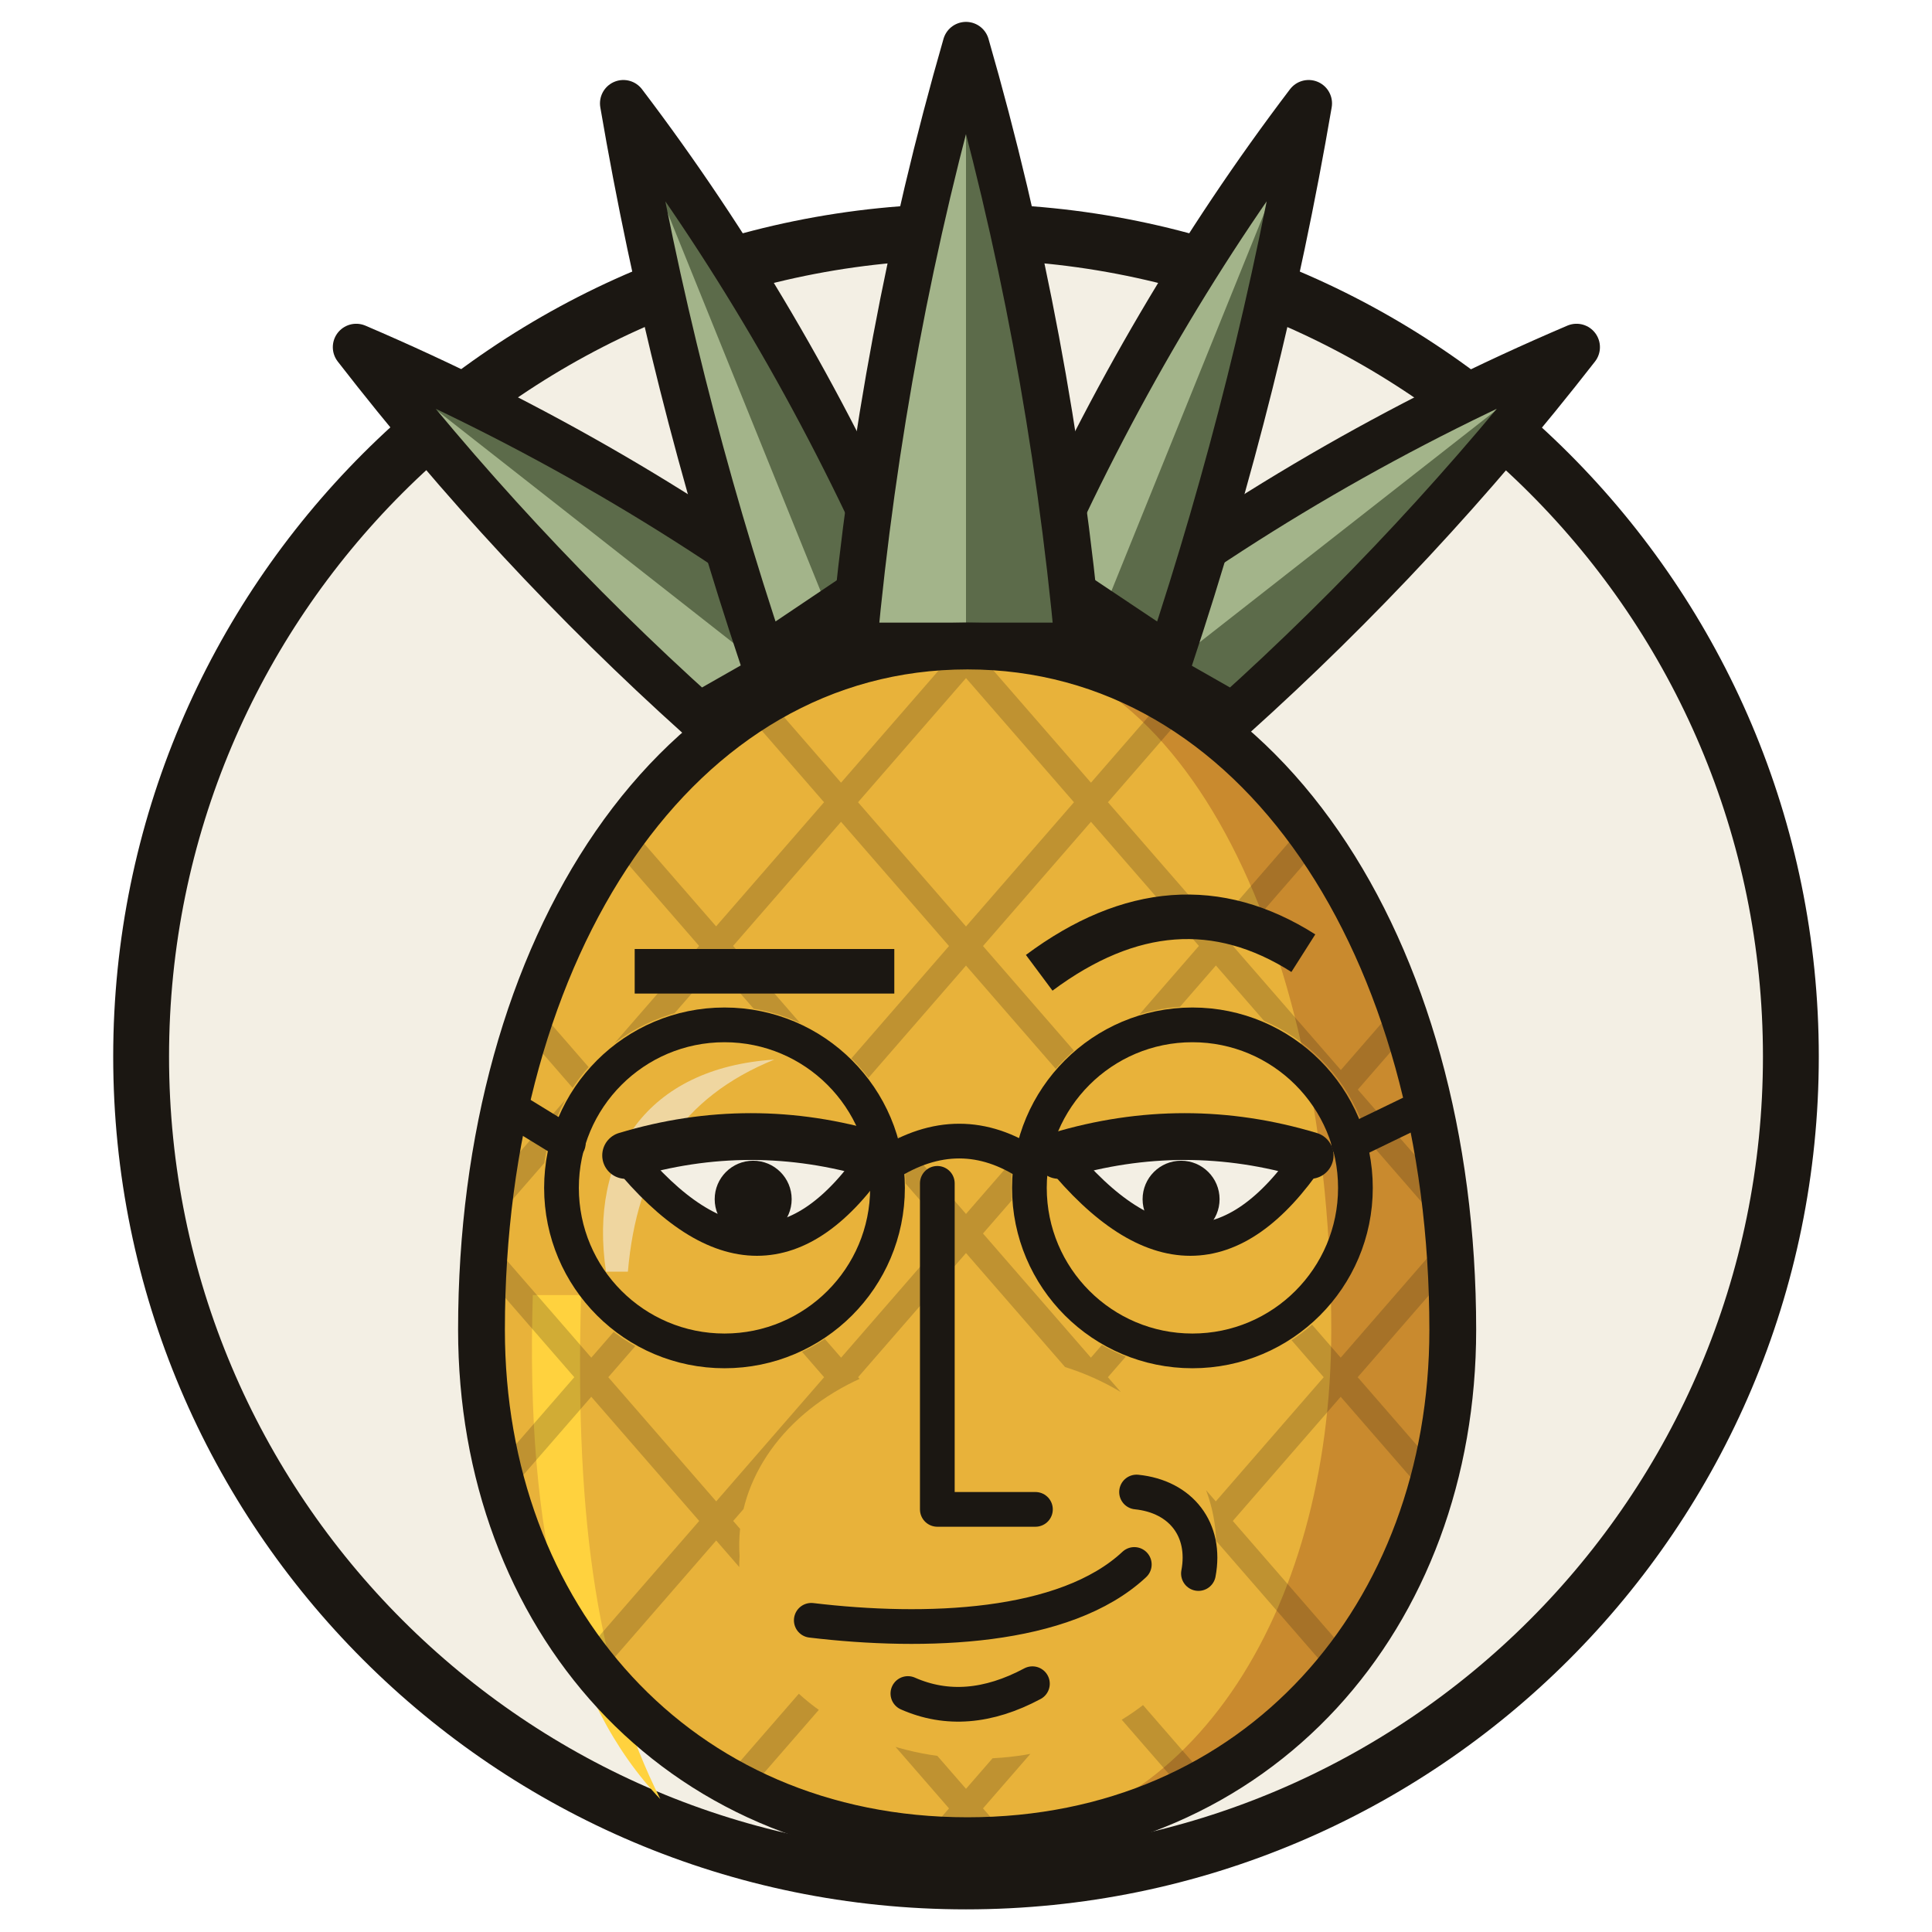
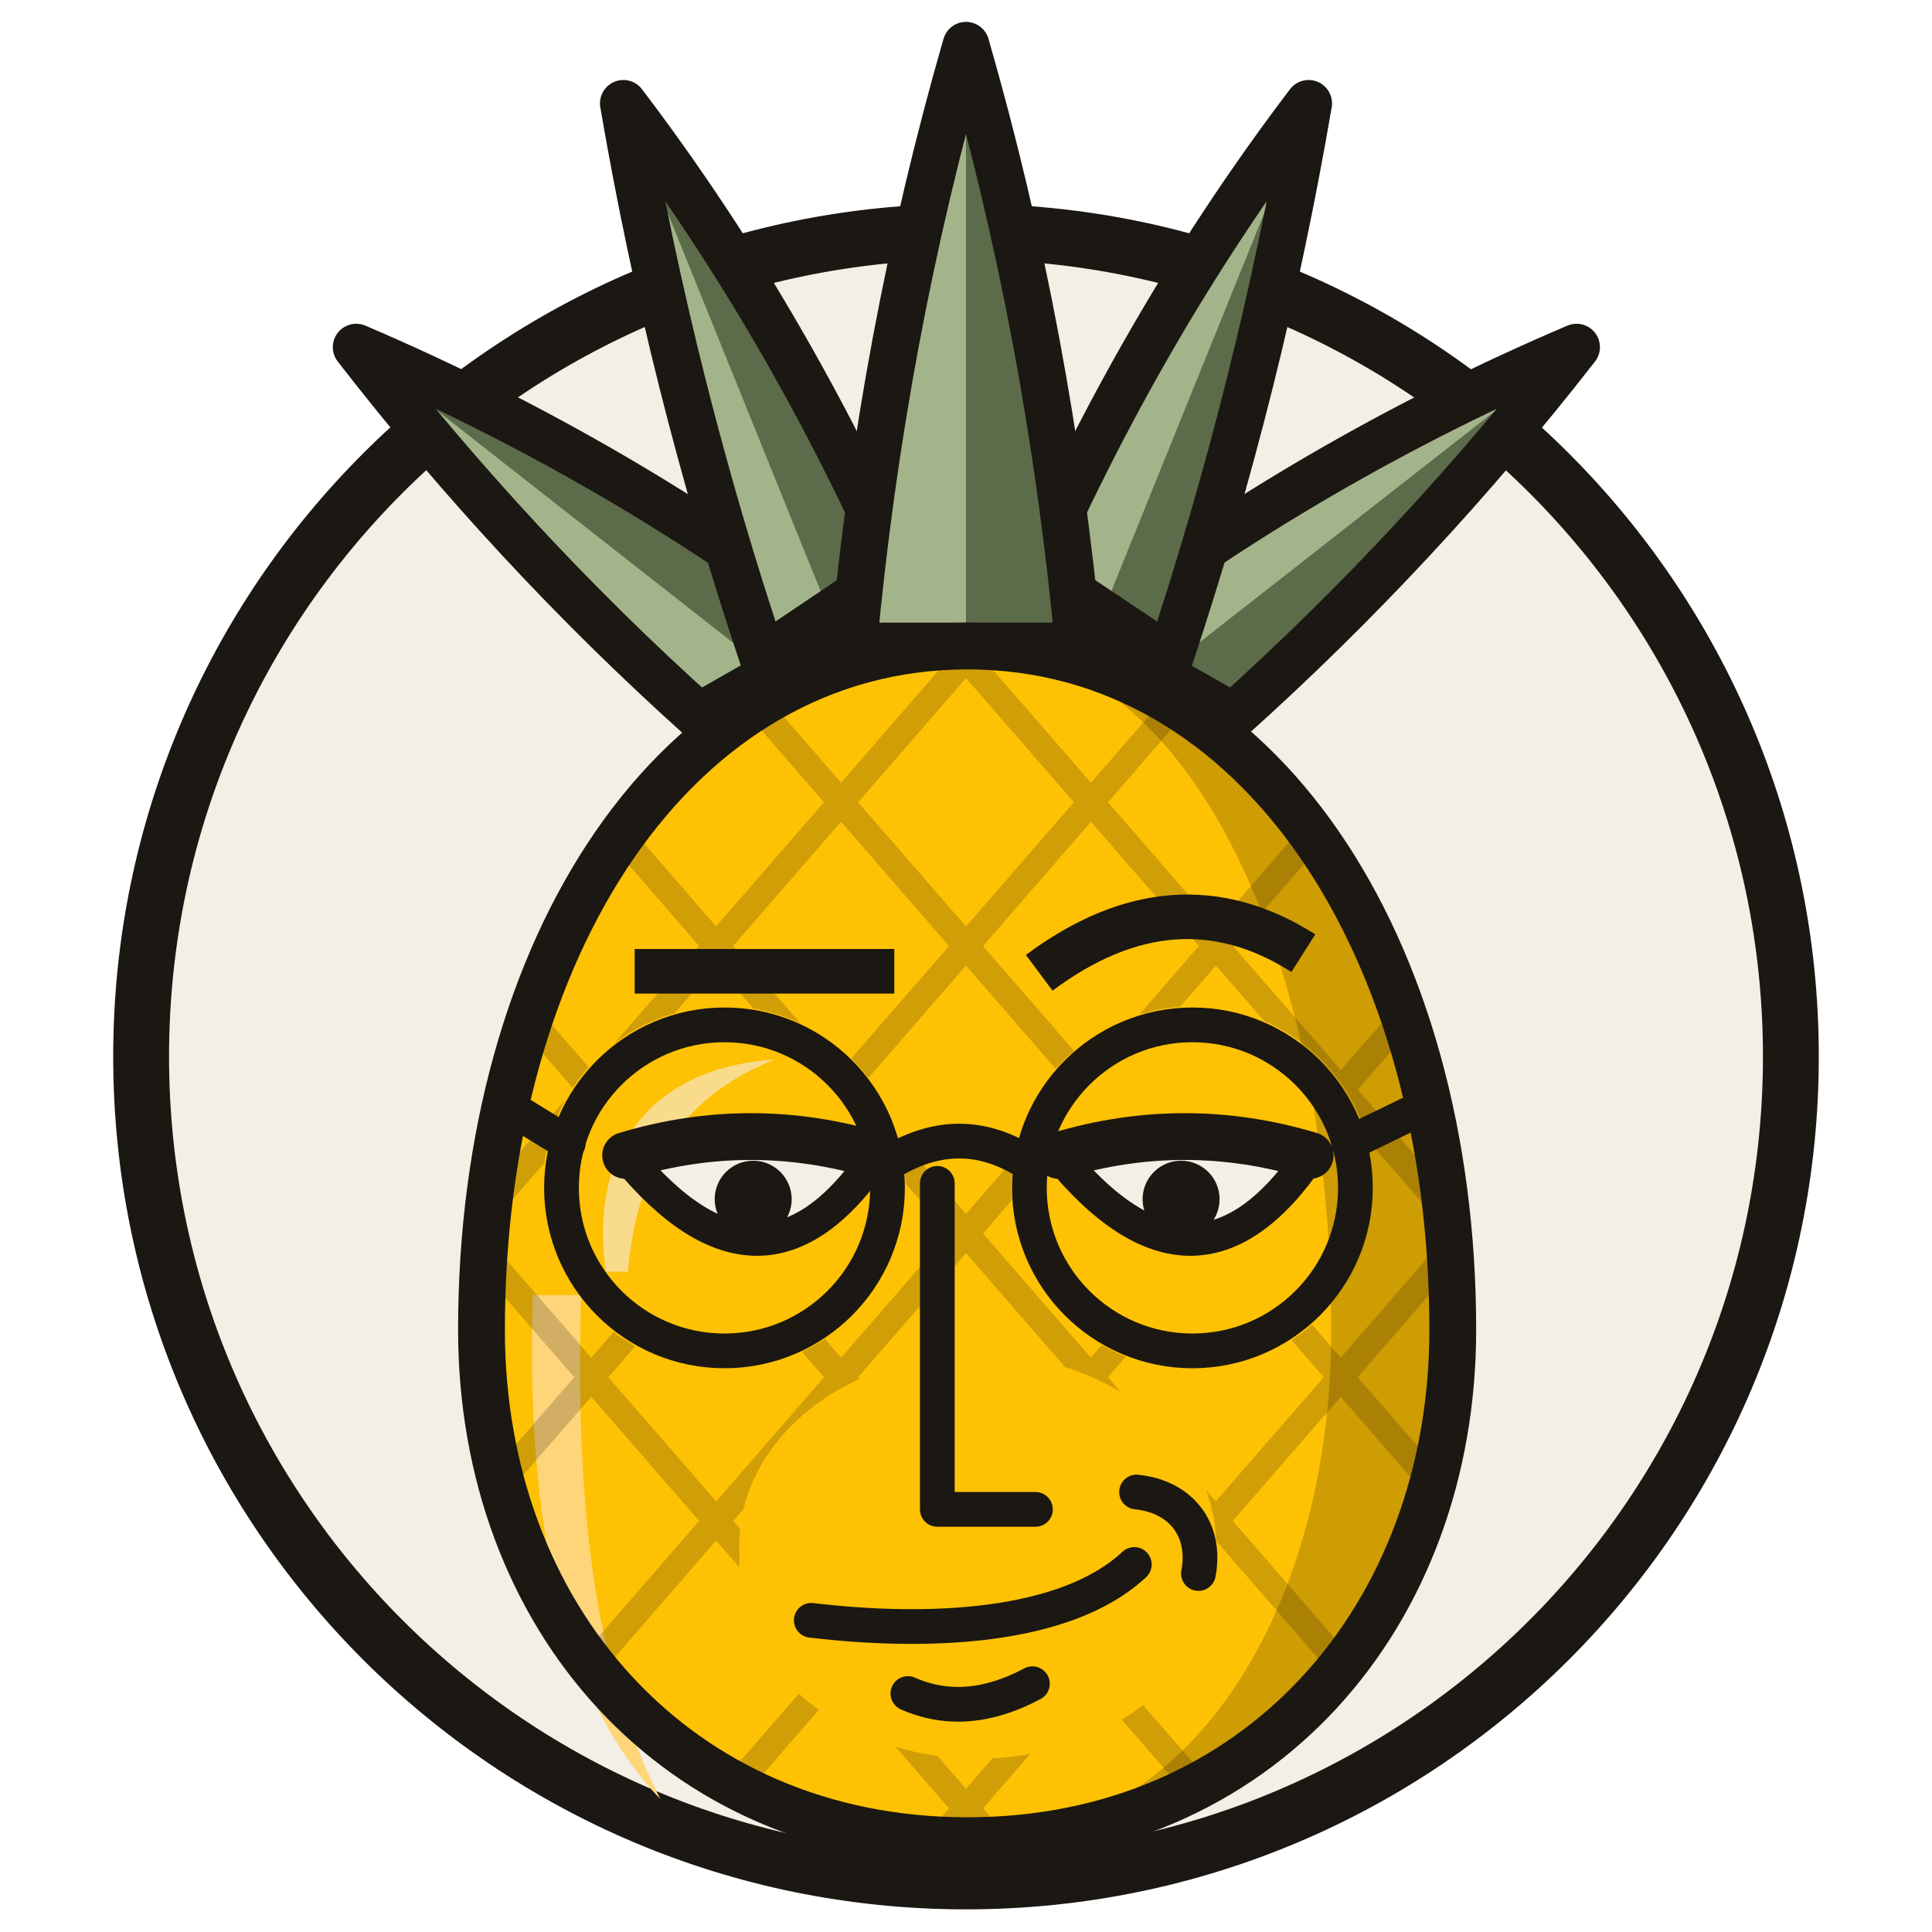
<svg xmlns="http://www.w3.org/2000/svg" viewBox="0 0 256 256" stroke-linecap="round" stroke-linejoin="round">
  <defs>
    <clipPath id="kafes-kirp">
      <path clip-rule="evenodd" d="M128.2,85.6C89.5,85.6 63.8,125.5 63.8,176.2C63.8,214.1 89.5,243.9 128.2,243.9C166.8,243.9 192.5,214.1 192.5,176.2C192.5,125.5 166.8,85.6 128.2,85.6ZM71.9,157.4A24,24 0 1 0 120,157.4A24,24 0 1 0 71.9,157.4ZM134,157.4A24,24 0 1 0 182.1,157.4A24,24 0 1 0 134,157.4ZM98,206.2A31.6,25.4 0 1 0 161.1,206.2A31.6,25.4 0 1 0 98,206.2Z" />
    </clipPath>
  </defs>
  <g id="halka">
    <circle cx="128" cy="140" r="109.3" fill="#f3efe4" stroke="#1b1712" stroke-width="7.4" />
  </g>
  <g id="tac">
    <path fill="#5c6b4a" d="M92.6,94.9Q67.9,72.7 47.2,46Q82.3,61 112.1,83.8Z" />
    <path fill="#a3b48a" d="M92.6,94.9Q67.9,72.7 47.2,46L102.4,89.3Z" />
    <path fill="none" stroke="#1b1712" stroke-width="6.2" d="M92.6,94.9Q67.9,72.7 47.2,46Q82.3,61 112.1,83.8Z" />
    <path fill="#5c6b4a" d="M143.9,83.8Q173.7,61 208.9,46Q188.1,72.7 163.4,94.9Z" />
    <path fill="#a3b48a" d="M143.9,83.8Q173.7,61 208.9,46L153.6,89.3Z" />
    <path fill="none" stroke="#1b1712" stroke-width="6.2" d="M143.9,83.8Q173.7,61 208.9,46Q188.1,72.7 163.4,94.9Z" />
    <path fill="#5c6b4a" d="M101.1,87.2Q89,51.1 82.6,13.7Q103.8,41.6 118.8,75.3Z" />
    <path fill="#a3b48a" d="M101.1,87.2Q89,51.1 82.6,13.7L109.9,81.2Z" />
    <path fill="none" stroke="#1b1712" stroke-width="6.2" d="M101.1,87.2Q89,51.1 82.6,13.7Q103.8,41.6 118.8,75.3Z" />
    <path fill="#5c6b4a" d="M137.2,75.3Q152.2,41.6 173.4,13.7Q167,51.1 155,87.2Z" />
    <path fill="#a3b48a" d="M137.2,75.3Q152.2,41.6 173.4,13.7L146.1,81.2Z" />
    <path fill="none" stroke="#1b1712" stroke-width="6.2" d="M137.2,75.3Q152.2,41.6 173.4,13.7Q167,51.1 155,87.2Z" />
    <path fill="#5c6b4a" d="M113.1,85.6Q116.9,44.5 128,6Q139.1,44.5 142.9,85.6Z" />
    <path fill="#a3b48a" d="M113.1,85.6Q116.9,44.5 128,6L128,85.6Z" />
    <path fill="none" stroke="#1b1712" stroke-width="6.2" d="M113.1,85.6Q116.9,44.5 128,6Q139.1,44.5 142.9,85.6Z" />
  </g>
  <g id="govde">
-     <path fill="#c98a2e" d="M128.2,85.6C89.5,85.6 63.8,125.5 63.8,176.2C63.8,214.1 89.5,243.9 128.2,243.9C166.8,243.9 192.5,214.1 192.5,176.2C192.5,125.5 166.8,85.6 128.2,85.6Z" />
-     <path fill="#e8b23a" d="M128.2,85.6C89.5,85.6 63.8,125.5 63.8,176.2C63.8,214.1 89.5,243.9 128.2,243.9C157.1,243.9 176.4,214.1 176.4,176.2C176.4,125.5 157.1,85.6 128.2,85.6Z" />
-     <path fill="#ffd23e" d="M70.6,171.6C69.6,203.9 75.2,225.5 87.5,238.4C79.5,222.4 76.1,202.7 77,171.6Z" />
+     <path fill="#ce9c03" d="M128.2,85.6C89.5,85.6 63.8,125.5 63.8,176.2C63.8,214.1 89.5,243.9 128.2,243.9C166.8,243.9 192.5,214.1 192.5,176.2C192.5,125.5 166.8,85.6 128.2,85.6Z" />
+     <path fill="#fec104" d="M128.2,85.6C89.5,85.6 63.8,125.5 63.8,176.2C63.8,214.1 89.5,243.9 128.2,243.9C157.1,243.9 176.4,214.1 176.4,176.2C176.4,125.5 157.1,85.6 128.2,85.6Z" />
+     <path fill="#ffd579" d="M70.6,171.6C69.6,203.9 75.2,225.5 87.5,238.4C79.5,222.4 76.1,202.7 77,171.6Z" />
    <g id="kafes" clip-path="url(#kafes-kirp)">
      <path fill="none" stroke="#1b1712" stroke-opacity=".2" stroke-width="3.4" d="M-79.1,77.6L73.6,253.2M4,77.6L-148.7,253.2M-46,77.6L106.7,253.2M37.1,77.6L-115.6,253.2M-12.8,77.6L139.8,253.2M70.2,77.6L-82.5,253.2M20.3,77.6L172.9,253.2M103.3,77.6L-49.4,253.2M53.4,77.6L206,253.2M136.4,77.6L-16.3,253.2M86.5,77.6L239.1,253.2M169.5,77.6L16.9,253.2M119.6,77.6L272.3,253.2M202.6,77.6L50,253.2M152.7,77.6L305.4,253.2M235.7,77.6L83.1,253.2M185.8,77.6L338.5,253.2M268.8,77.6L116.2,253.2M218.9,77.6L371.6,253.2M302,77.6L149.3,253.2M252,77.6L404.7,253.2M335.1,77.6L182.4,253.2" />
    </g>
    <path fill="none" stroke="#1b1712" stroke-width="6.2" d="M128.2,85.6C89.5,85.6 63.8,125.5 63.8,176.2C63.8,214.1 89.5,243.9 128.2,243.9C166.8,243.9 192.5,214.1 192.5,176.2C192.5,125.5 166.8,85.6 128.2,85.6Z" />
  </g>
  <g id="yuz">
    <path id="kaslar" fill="none" stroke="#1b1712" stroke-width="5.9" stroke-linecap="butt" d="M84.1,128.7L118.5,128.7M137.7,128.9Q155.7,115.5 172.7,126.3" />
    <path fill="#f3efe4" fill-opacity=".6" d="M80.3,168.5C78,153.1 85.7,141.5 102.6,140.4C90.3,145.4 84.4,154.6 83.2,168.5Z" />
    <g id="goz-sol">
      <path fill="#f3efe4" d="M82.9,153.1Q99.5,148.1 116.1,153.1Q101.1,175.4 82.9,153.1Z" />
      <circle cx="99.8" cy="158.9" r="5.1" fill="#1b1712" />
-       <path fill="#e8b23a" d="M82.9,153.1Q99.5,142 116.1,153.1Q99.5,148.1 82.9,153.1Z" />
+       <path fill="#fec104" d="M82.9,153.1Q99.5,142 116.1,153.1Q99.5,148.1 82.9,153.1Z" />
      <path fill="none" stroke="#1b1712" stroke-width="4.3" d="M82.9,153.1Q101.1,175.4 116.1,153.1" />
      <path fill="none" stroke="#1b1712" stroke-width="6.2" d="M82.9,153.1Q99.5,148.1 116.1,153.1" />
    </g>
    <g id="goz-sag">
      <path fill="#f3efe4" d="M140.3,153.1Q157,148.1 173.6,153.1Q158.5,175.4 140.3,153.1Z" />
      <circle cx="156.5" cy="158.9" r="5.1" fill="#1b1712" />
-       <path fill="#e8b23a" d="M140.3,153.1Q157,142 173.6,153.1Q157,148.1 140.3,153.1Z" />
+       <path fill="#fec104" d="M140.3,153.1Q157,142 173.6,153.1Q157,148.1 140.3,153.1Z" />
      <path fill="none" stroke="#1b1712" stroke-width="4.3" d="M140.3,153.1Q158.5,175.4 173.6,153.1" />
      <path fill="none" stroke="#1b1712" stroke-width="6.2" d="M140.3,153.1Q157,148.1 173.6,153.1" />
    </g>
    <g id="gozluk" fill="none" stroke="#1b1712" stroke-width="4.6">
      <circle cx="96" cy="157.4" r="21.6" />
      <circle cx="158" cy="157.4" r="21.6" />
      <path d="M117.5,154.3Q127.2,148.1 136.5,154.3M75.3,151.5L67.8,146.9M178.7,151.5L188.2,146.9" />
    </g>
    <g id="burun">
      <path fill="none" stroke="#1b1712" stroke-width="4.6" d="M124.2,156.8L124.2,200L137.2,200" />
    </g>
    <g id="agiz">
      <path fill="none" stroke="#1b1712" stroke-width="4.6" d="M107.5,214.7C122.6,216.5 141.1,215.9 150.3,207.3" />
      <path fill="none" stroke="#1b1712" stroke-width="4.6" d="M150.6,197.7C156.5,198.3 159.9,202.7 158.8,208.5" />
      <path fill="none" stroke="#1b1712" stroke-width="4.6" d="M120.3,224.4Q128,227.8 136.8,223.1" />
    </g>
  </g>
</svg>
